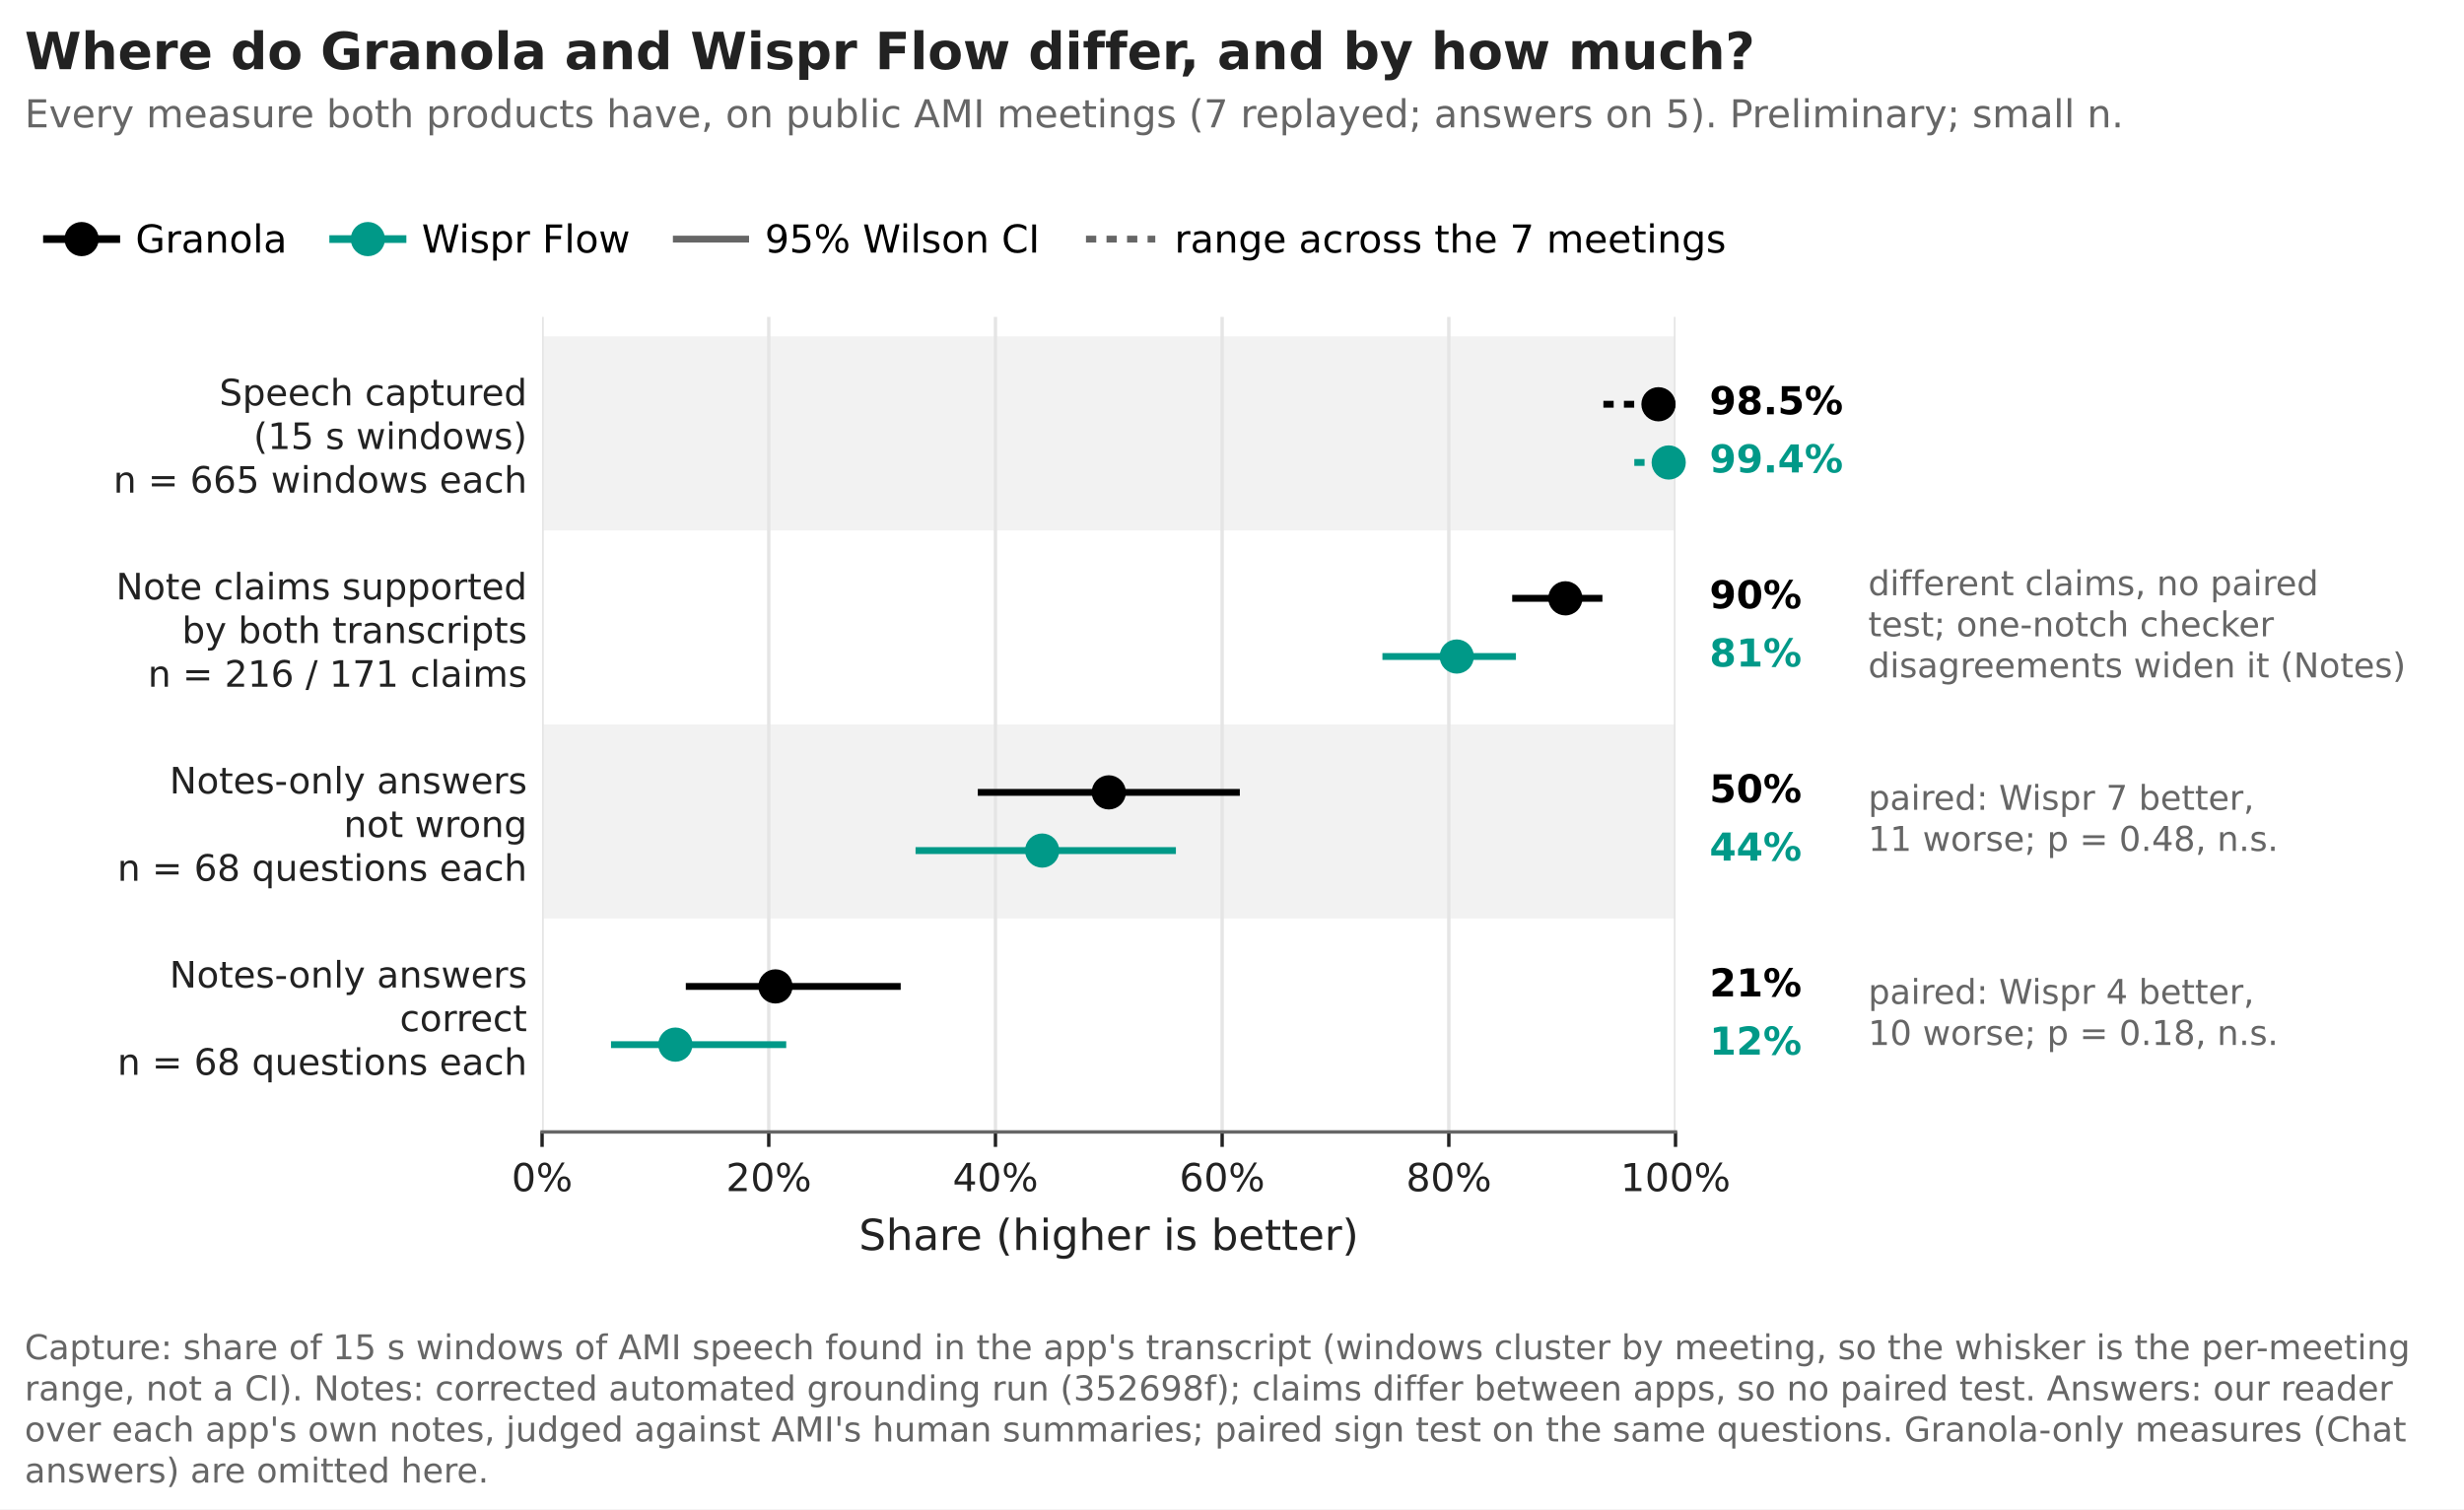
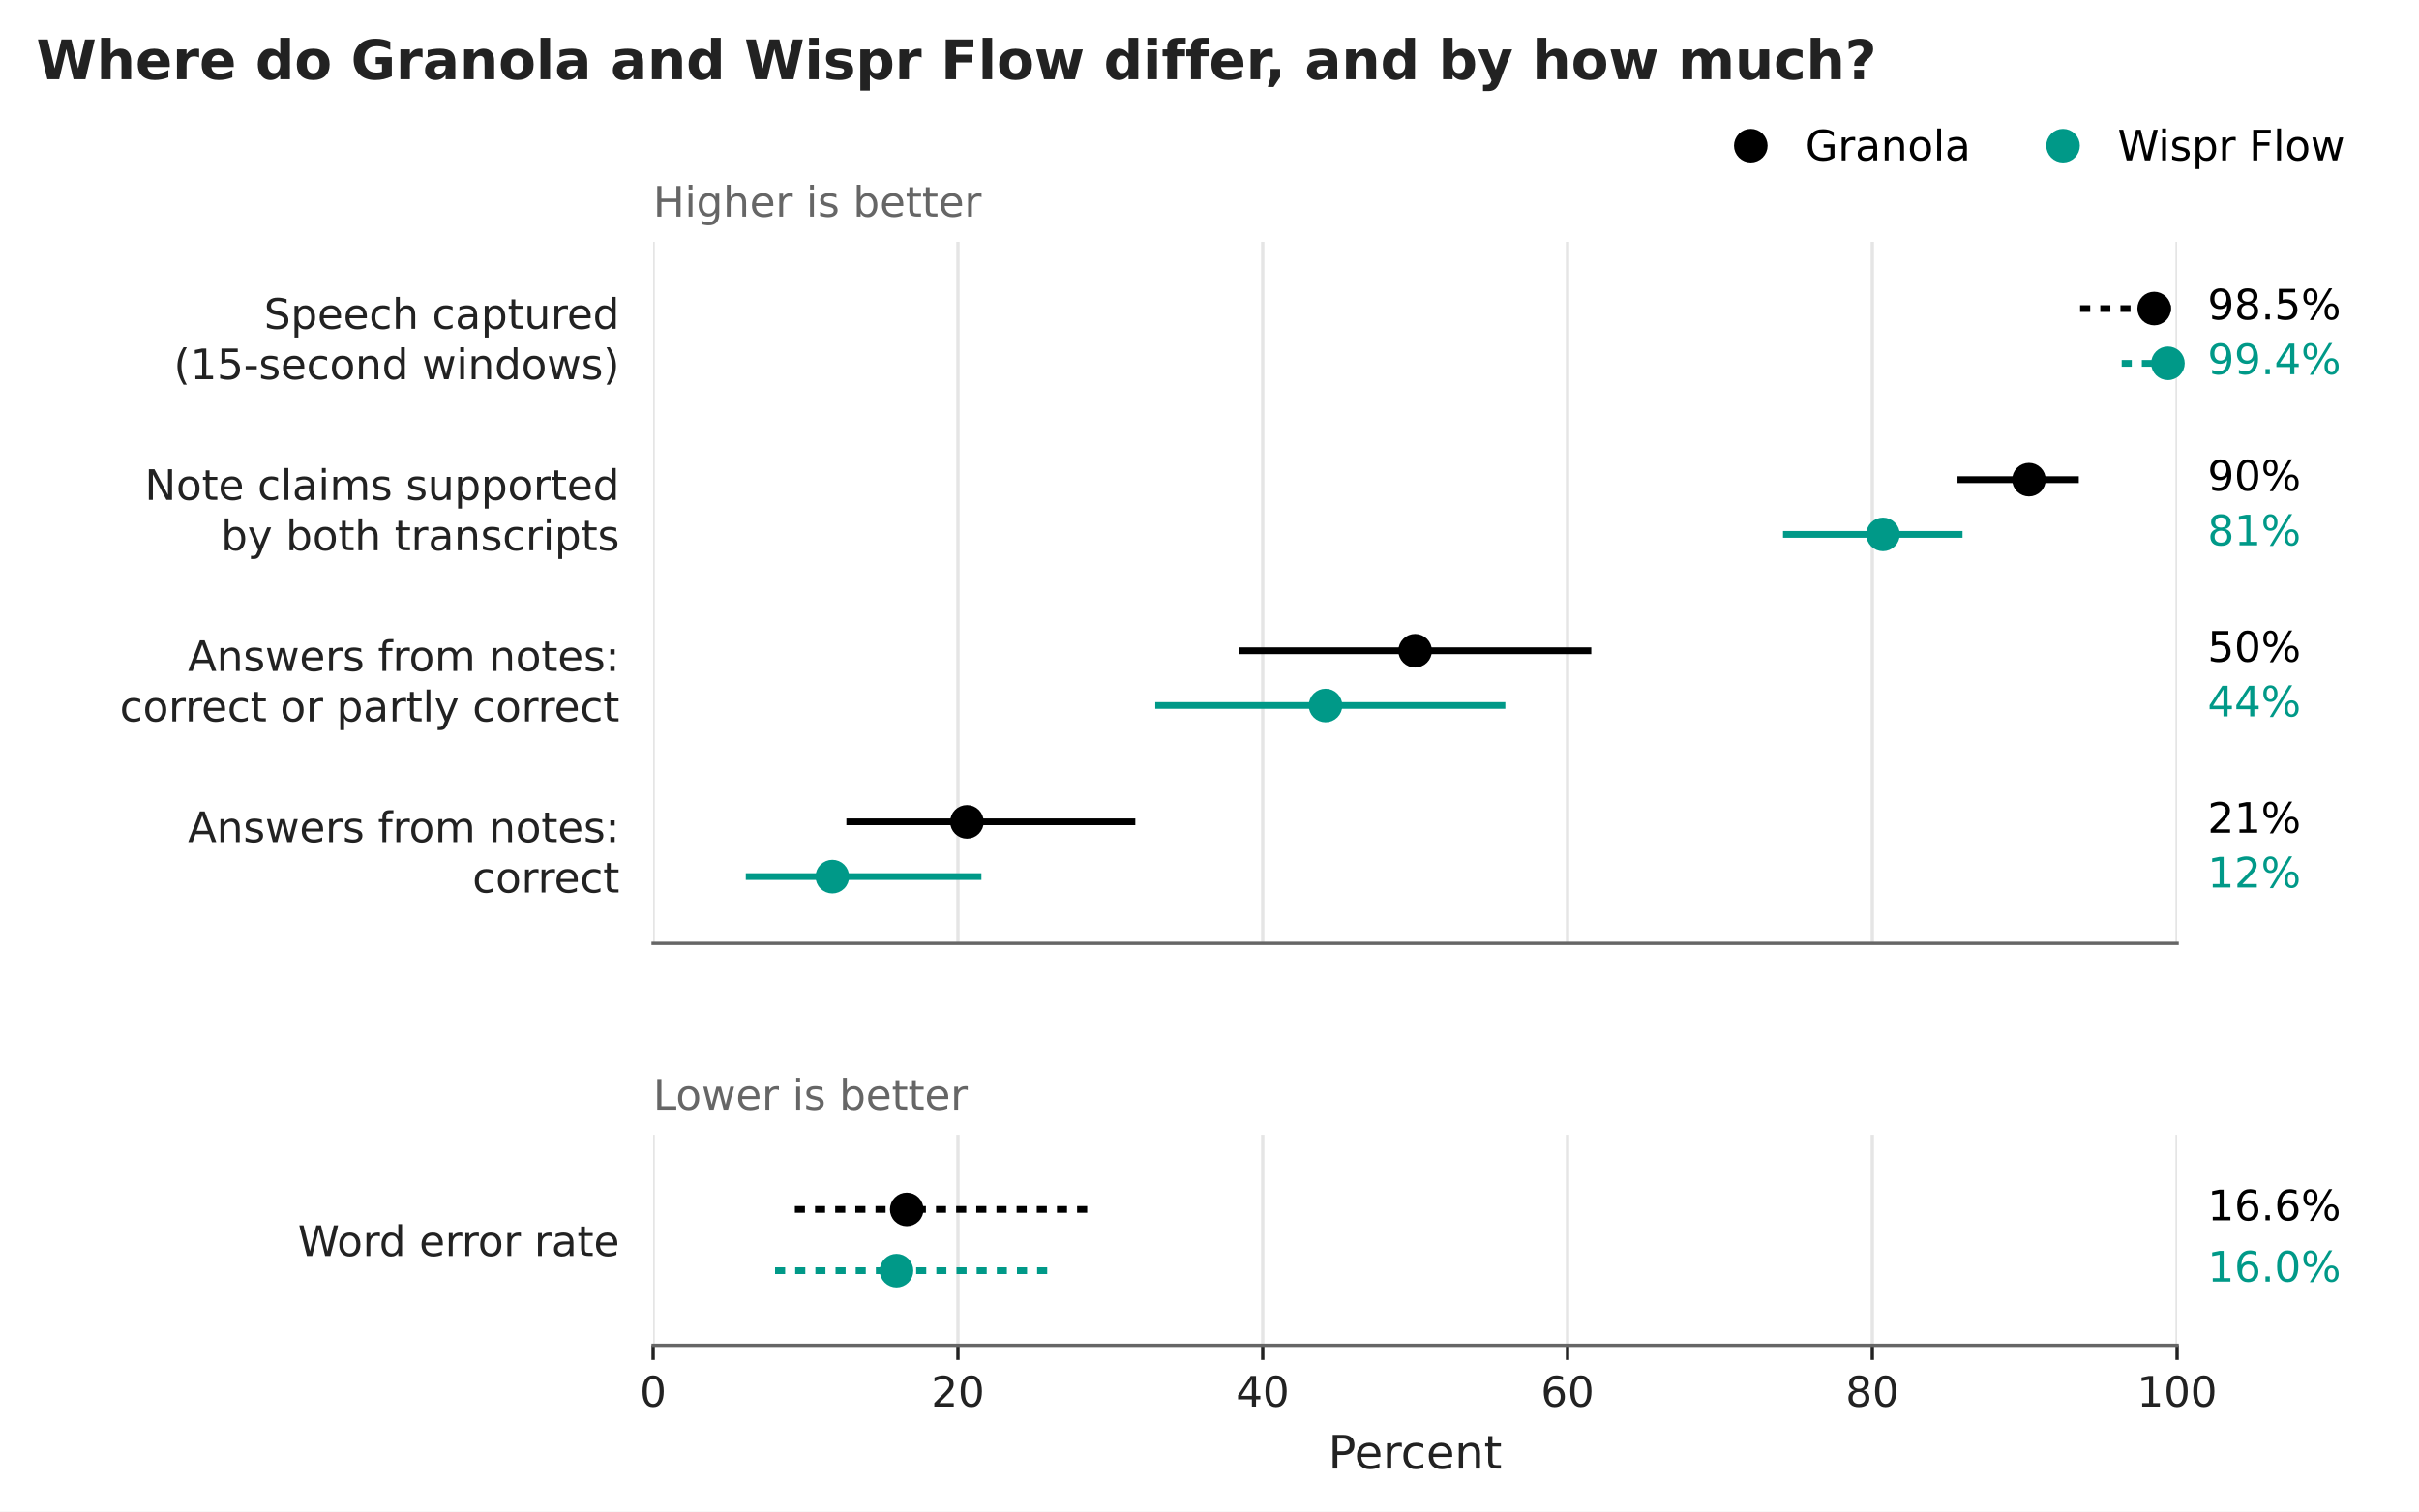
- <svg xmlns="http://www.w3.org/2000/svg" xmlns:xlink="http://www.w3.org/1999/xlink" width="576pt" height="352.8pt" viewBox="0 0 576 352.8" version="1.1">
+ <svg xmlns="http://www.w3.org/2000/svg" xmlns:xlink="http://www.w3.org/1999/xlink" width="576pt" height="360pt" viewBox="0 0 576 360" version="1.1">
  <defs>
    <style type="text/css">*{stroke-linejoin: round; stroke-linecap: butt}</style>
  </defs>
  <g id="figure_1">
    <g id="patch_1">
-       <path d="M 0 352.8  L 576 352.8  L 576 0  L 0 0  z " style="fill: #ffffff" />
+       <path d="M 0 360  L 576 360  L 576 0  L 0 0  z " style="fill: #ffffff" />
    </g>
    <g id="axes_1">
      <g id="patch_2">
-         <path d="M 126.72 264.6  L 391.68 264.6  L 391.68 74.088  L 126.72 74.088  z " style="fill: #ffffff" />
-       </g>
-       <g id="patch_3">
-         <path d="M 126.72 123.984  L 391.68 123.984  L 391.68 78.624  L 126.72 78.624  z " clip-path="url(#pa62151f535)" style="fill: #f2f2f2" />
-       </g>
-       <g id="patch_4">
-         <path d="M 126.72 214.704  L 391.68 214.704  L 391.68 169.344  L 126.72 169.344  z " clip-path="url(#pa62151f535)" style="fill: #f2f2f2" />
+         <path d="M 155.52 224.669  L 518.4 224.669  L 518.4 57.6  L 155.52 57.6  z " style="fill: #ffffff" />
      </g>
      <g id="matplotlib.axis_1">
        <g id="xtick_1">
          <g id="line2d_1">
-             <path d="M 126.72 264.6  L 126.72 74.088  " clip-path="url(#pa62151f535)" style="fill: none; stroke: #e5e5e5; stroke-width: 0.8; stroke-linecap: square" />
-           </g>
-           <g id="line2d_2">
+             <path d="M 155.52 224.669  L 155.52 57.6  " clip-path="url(#pdfa3de739c)" style="fill: none; stroke: #e5e5e5; stroke-width: 0.8; stroke-linecap: square" />
+           </g>
+           <g id="line2d_2" />
+         </g>
+         <g id="xtick_2">
+           <g id="line2d_3">
+             <path d="M 228.096 224.669  L 228.096 57.6  " clip-path="url(#pdfa3de739c)" style="fill: none; stroke: #e5e5e5; stroke-width: 0.8; stroke-linecap: square" />
+           </g>
+           <g id="line2d_4" />
+         </g>
+         <g id="xtick_3">
+           <g id="line2d_5">
+             <path d="M 300.672 224.669  L 300.672 57.6  " clip-path="url(#pdfa3de739c)" style="fill: none; stroke: #e5e5e5; stroke-width: 0.8; stroke-linecap: square" />
+           </g>
+           <g id="line2d_6" />
+         </g>
+         <g id="xtick_4">
+           <g id="line2d_7">
+             <path d="M 373.248 224.669  L 373.248 57.6  " clip-path="url(#pdfa3de739c)" style="fill: none; stroke: #e5e5e5; stroke-width: 0.8; stroke-linecap: square" />
+           </g>
+           <g id="line2d_8" />
+         </g>
+         <g id="xtick_5">
+           <g id="line2d_9">
+             <path d="M 445.824 224.669  L 445.824 57.6  " clip-path="url(#pdfa3de739c)" style="fill: none; stroke: #e5e5e5; stroke-width: 0.8; stroke-linecap: square" />
+           </g>
+           <g id="line2d_10" />
+         </g>
+         <g id="xtick_6">
+           <g id="line2d_11">
+             <path d="M 518.4 224.669  L 518.4 57.6  " clip-path="url(#pdfa3de739c)" style="fill: none; stroke: #e5e5e5; stroke-width: 0.8; stroke-linecap: square" />
+           </g>
+           <g id="line2d_12" />
+         </g>
+       </g>
+       <g id="matplotlib.axis_2">
+         <g id="ytick_1">
+           <g id="line2d_13" />
+           <g id="text_1">
+             <text style="font-size: 10px; font-family: 'DejaVu Sans', 'Helvetica', 'Arial', sans-serif; fill: #222222" transform="translate(62.87781 78.31007)">Speech captured</text>
+             <text style="font-size: 10px; font-family: 'DejaVu Sans', 'Helvetica', 'Arial', sans-serif; fill: #222222" transform="translate(41.39187 90.31281)">(15-second windows)</text>
+           </g>
+         </g>
+         <g id="ytick_2">
+           <g id="line2d_14" />
+           <g id="text_2">
+             <text style="font-size: 10px; font-family: 'DejaVu Sans', 'Helvetica', 'Arial', sans-serif; fill: #222222" transform="translate(34.46219 119.0587)">Note claims supported</text>
+             <text style="font-size: 10px; font-family: 'DejaVu Sans', 'Helvetica', 'Arial', sans-serif; fill: #222222" transform="translate(52.59969 131.0614)">by both transcripts</text>
+           </g>
+         </g>
+         <g id="ytick_3">
+           <g id="line2d_15" />
+           <g id="text_3">
+             <text style="font-size: 10px; font-family: 'DejaVu Sans', 'Helvetica', 'Arial', sans-serif; fill: #222222" transform="translate(44.74656 159.8073)">Answers from notes:</text>
+             <text style="font-size: 10px; font-family: 'DejaVu Sans', 'Helvetica', 'Arial', sans-serif; fill: #222222" transform="translate(28.52 171.81)">correct or partly correct</text>
+           </g>
+         </g>
+         <g id="ytick_4">
+           <g id="line2d_16" />
+           <g id="text_4">
+             <text style="font-size: 10px; font-family: 'DejaVu Sans', 'Helvetica', 'Arial', sans-serif; fill: #222222" transform="translate(44.74656 200.5563)">Answers from notes:</text>
+             <text style="font-size: 10px; font-family: 'DejaVu Sans', 'Helvetica', 'Arial', sans-serif; fill: #222222" transform="translate(112.5044 212.5582)">correct</text>
+           </g>
+         </g>
+       </g>
+       <g id="line2d_17">
+         <path d="M 495.308 73.492  L 518.4 73.492  " clip-path="url(#pdfa3de739c)" style="fill: none; stroke-dasharray: 2.4,2.4; stroke-dashoffset: 0; stroke: #000000; stroke-width: 1.6" />
+       </g>
+       <g id="line2d_18">
+         <path d="M 505.204 86.532  L 518.4 86.532  " clip-path="url(#pdfa3de739c)" style="fill: none; stroke-dasharray: 2.4,2.4; stroke-dashoffset: 0; stroke: #009988; stroke-width: 1.6" />
+       </g>
+       <g id="line2d_19">
+         <path d="M 466.109 114.241  L 494.994 114.241  " clip-path="url(#pdfa3de739c)" style="fill: none; stroke: #000000; stroke-width: 1.6" />
+       </g>
+       <g id="line2d_20">
+         <path d="M 424.559 127.28  L 467.306 127.28  " clip-path="url(#pdfa3de739c)" style="fill: none; stroke: #009988; stroke-width: 1.6" />
+       </g>
+       <g id="line2d_21">
+         <path d="M 295.011 154.989  L 378.909 154.989  " clip-path="url(#pdfa3de739c)" style="fill: none; stroke: #000000; stroke-width: 1.6" />
+       </g>
+       <g id="line2d_22">
+         <path d="M 275.089 168.029  L 358.442 168.029  " clip-path="url(#pdfa3de739c)" style="fill: none; stroke: #009988; stroke-width: 1.6" />
+       </g>
+       <g id="line2d_23">
+         <path d="M 201.533 195.738  L 270.335 195.738  " clip-path="url(#pdfa3de739c)" style="fill: none; stroke: #000000; stroke-width: 1.6" />
+       </g>
+       <g id="line2d_24">
+         <path d="M 177.583 208.777  L 233.684 208.777  " clip-path="url(#pdfa3de739c)" style="fill: none; stroke: #009988; stroke-width: 1.6" />
+       </g>
+       <g id="patch_3">
+         <path d="M 155.52 224.669  L 518.4 224.669  " style="fill: none; stroke: #666666; stroke-width: 0.8; stroke-linejoin: miter; stroke-linecap: square" />
+       </g>
+       <g id="line2d_25">
+         <defs>
+           <path id="m8a36d6e8a3" d="M 0 3.5  C 0.928 3.5 1.819 3.131 2.475 2.475  C 3.131 1.819 3.5 0.928 3.5 0  C 3.5 -0.928 3.131 -1.819 2.475 -2.475  C 1.819 -3.131 0.928 -3.5 0 -3.5  C -0.928 -3.5 -1.819 -3.131 -2.475 -2.475  C -3.131 -1.819 -3.5 -0.928 -3.5 0  C -3.5 0.928 -3.131 1.819 -2.475 2.475  C -1.819 3.131 -0.928 3.5 0 3.5  z " style="stroke: #000000" />
+         </defs>
+         <g>
+           <use xlink:href="#m8a36d6e8a3" x="512.943" y="73.492" style="stroke: #000000" />
+         </g>
+       </g>
+       <g id="text_5">
+         <text style="font-size: 10px; font-family: 'DejaVu Sans', 'Helvetica', 'Arial', sans-serif; text-anchor: start" x="525.658" y="76.09" transform="rotate(-0 525.6576 76.08961)">98.5%</text>
+       </g>
+       <g id="line2d_26">
+         <defs>
+           <path id="ma268e7b4b4" d="M 0 3.5  C 0.928 3.5 1.819 3.131 2.475 2.475  C 3.131 1.819 3.5 0.928 3.5 0  C 3.5 -0.928 3.131 -1.819 2.475 -2.475  C 1.819 -3.131 0.928 -3.5 0 -3.5  C -0.928 -3.5 -1.819 -3.131 -2.475 -2.475  C -3.131 -1.819 -3.5 -0.928 -3.5 0  C -3.5 0.928 -3.131 1.819 -2.475 2.475  C -1.819 3.131 -0.928 3.5 0 3.5  z " style="stroke: #009988" />
+         </defs>
+         <g>
+           <use xlink:href="#ma268e7b4b4" x="516.217" y="86.532" style="fill: #009988; stroke: #009988" />
+         </g>
+       </g>
+       <g id="text_6">
+         <text style="font-size: 10px; font-family: 'DejaVu Sans', 'Helvetica', 'Arial', sans-serif; text-anchor: start; fill: #009988" x="525.658" y="89.129" transform="rotate(-0 525.6576 89.12917)">99.4%</text>
+       </g>
+       <g id="line2d_27">
+         <g>
+           <use xlink:href="#m8a36d6e8a3" x="483.128" y="114.241" style="stroke: #000000" />
+         </g>
+       </g>
+       <g id="text_7">
+         <text style="font-size: 10px; font-family: 'DejaVu Sans', 'Helvetica', 'Arial', sans-serif; text-anchor: start" x="525.658" y="116.838" transform="rotate(-0 525.6576 116.8382)">90%</text>
+       </g>
+       <g id="line2d_28">
+         <g>
+           <use xlink:href="#ma268e7b4b4" x="448.364" y="127.28" style="fill: #009988; stroke: #009988" />
+         </g>
+       </g>
+       <g id="text_8">
+         <text style="font-size: 10px; font-family: 'DejaVu Sans', 'Helvetica', 'Arial', sans-serif; text-anchor: start; fill: #009988" x="525.658" y="129.878" transform="rotate(-0 525.6576 129.8778)">81%</text>
+       </g>
+       <g id="line2d_29">
+         <g>
+           <use xlink:href="#m8a36d6e8a3" x="336.96" y="154.989" style="stroke: #000000" />
+         </g>
+       </g>
+       <g id="text_9">
+         <text style="font-size: 10px; font-family: 'DejaVu Sans', 'Helvetica', 'Arial', sans-serif; text-anchor: start" x="525.658" y="157.587" transform="rotate(-0 525.6576 157.5868)">50%</text>
+       </g>
+       <g id="line2d_30">
+         <g>
+           <use xlink:href="#ma268e7b4b4" x="315.623" y="168.029" style="fill: #009988; stroke: #009988" />
+         </g>
+       </g>
+       <g id="text_10">
+         <text style="font-size: 10px; font-family: 'DejaVu Sans', 'Helvetica', 'Arial', sans-serif; text-anchor: start; fill: #009988" x="525.658" y="170.626" transform="rotate(-0 525.6576 170.6264)">44%</text>
+       </g>
+       <g id="line2d_31">
+         <g>
+           <use xlink:href="#m8a36d6e8a3" x="230.237" y="195.738" style="stroke: #000000" />
+         </g>
+       </g>
+       <g id="text_11">
+         <text style="font-size: 10px; font-family: 'DejaVu Sans', 'Helvetica', 'Arial', sans-serif; text-anchor: start" x="525.658" y="198.335" transform="rotate(-0 525.6576 198.3354)">21%</text>
+       </g>
+       <g id="line2d_32">
+         <g>
+           <use xlink:href="#ma268e7b4b4" x="198.195" y="208.777" style="fill: #009988; stroke: #009988" />
+         </g>
+       </g>
+       <g id="text_12">
+         <text style="font-size: 10px; font-family: 'DejaVu Sans', 'Helvetica', 'Arial', sans-serif; text-anchor: start; fill: #009988" x="525.658" y="211.375" transform="rotate(-0 525.6576 211.375)">12%</text>
+       </g>
+       <g id="text_13">
+         <text style="font-size: 10px; font-family: 'DejaVu Sans', 'Helvetica', 'Arial', sans-serif; text-anchor: start; fill: #666666" x="155.52" y="51.6" transform="rotate(-0 155.52 51.6)">Higher is better</text>
+       </g>
+     </g>
+     <g id="axes_2">
+       <g id="patch_4">
+         <path d="M 155.52 320.4  L 518.4 320.4  L 518.4 270.279  L 155.52 270.279  z " style="fill: #ffffff" />
+       </g>
+       <g id="matplotlib.axis_3">
+         <g id="xtick_7">
+           <g id="line2d_33">
+             <path d="M 155.52 320.4  L 155.52 270.279  " clip-path="url(#p988d9970a3)" style="fill: none; stroke: #e5e5e5; stroke-width: 0.8; stroke-linecap: square" />
+           </g>
+           <g id="line2d_34">
            <defs>
              <path id="mbfbeed4f77" d="M 0 0  L 0 3.5  " style="stroke: #222222; stroke-width: 0.8" />
            </defs>
            <g>
-               <use xlink:href="#mbfbeed4f77" x="126.72" y="264.6" style="fill: #222222; stroke: #222222; stroke-width: 0.8" />
-             </g>
-           </g>
-           <g id="text_1">
-             <text style="font-size: 9px; font-family: 'DejaVu Sans', 'Helvetica', 'Arial', sans-serif; text-anchor: middle; fill: #222222" x="126.72" y="278.438" transform="rotate(-0 126.72 278.4379)">0%</text>
-           </g>
-         </g>
-         <g id="xtick_2">
-           <g id="line2d_3">
-             <path d="M 179.712 264.6  L 179.712 74.088  " clip-path="url(#pa62151f535)" style="fill: none; stroke: #e5e5e5; stroke-width: 0.8; stroke-linecap: square" />
-           </g>
-           <g id="line2d_4">
-             <g>
-               <use xlink:href="#mbfbeed4f77" x="179.712" y="264.6" style="fill: #222222; stroke: #222222; stroke-width: 0.8" />
-             </g>
-           </g>
-           <g id="text_2">
-             <text style="font-size: 9px; font-family: 'DejaVu Sans', 'Helvetica', 'Arial', sans-serif; text-anchor: middle; fill: #222222" x="179.712" y="278.438" transform="rotate(-0 179.712 278.4379)">20%</text>
-           </g>
-         </g>
-         <g id="xtick_3">
-           <g id="line2d_5">
-             <path d="M 232.704 264.6  L 232.704 74.088  " clip-path="url(#pa62151f535)" style="fill: none; stroke: #e5e5e5; stroke-width: 0.8; stroke-linecap: square" />
-           </g>
-           <g id="line2d_6">
-             <g>
-               <use xlink:href="#mbfbeed4f77" x="232.704" y="264.6" style="fill: #222222; stroke: #222222; stroke-width: 0.8" />
-             </g>
-           </g>
-           <g id="text_3">
-             <text style="font-size: 9px; font-family: 'DejaVu Sans', 'Helvetica', 'Arial', sans-serif; text-anchor: middle; fill: #222222" x="232.704" y="278.438" transform="rotate(-0 232.704 278.4379)">40%</text>
-           </g>
-         </g>
-         <g id="xtick_4">
-           <g id="line2d_7">
-             <path d="M 285.696 264.6  L 285.696 74.088  " clip-path="url(#pa62151f535)" style="fill: none; stroke: #e5e5e5; stroke-width: 0.8; stroke-linecap: square" />
-           </g>
-           <g id="line2d_8">
-             <g>
-               <use xlink:href="#mbfbeed4f77" x="285.696" y="264.6" style="fill: #222222; stroke: #222222; stroke-width: 0.8" />
-             </g>
-           </g>
-           <g id="text_4">
-             <text style="font-size: 9px; font-family: 'DejaVu Sans', 'Helvetica', 'Arial', sans-serif; text-anchor: middle; fill: #222222" x="285.696" y="278.438" transform="rotate(-0 285.696 278.4379)">60%</text>
-           </g>
-         </g>
-         <g id="xtick_5">
-           <g id="line2d_9">
-             <path d="M 338.688 264.6  L 338.688 74.088  " clip-path="url(#pa62151f535)" style="fill: none; stroke: #e5e5e5; stroke-width: 0.8; stroke-linecap: square" />
-           </g>
-           <g id="line2d_10">
-             <g>
-               <use xlink:href="#mbfbeed4f77" x="338.688" y="264.6" style="fill: #222222; stroke: #222222; stroke-width: 0.8" />
-             </g>
-           </g>
-           <g id="text_5">
-             <text style="font-size: 9px; font-family: 'DejaVu Sans', 'Helvetica', 'Arial', sans-serif; text-anchor: middle; fill: #222222" x="338.688" y="278.438" transform="rotate(-0 338.688 278.4379)">80%</text>
-           </g>
-         </g>
-         <g id="xtick_6">
-           <g id="line2d_11">
-             <path d="M 391.68 264.6  L 391.68 74.088  " clip-path="url(#pa62151f535)" style="fill: none; stroke: #e5e5e5; stroke-width: 0.8; stroke-linecap: square" />
-           </g>
-           <g id="line2d_12">
-             <g>
-               <use xlink:href="#mbfbeed4f77" x="391.68" y="264.6" style="fill: #222222; stroke: #222222; stroke-width: 0.8" />
-             </g>
-           </g>
-           <g id="text_6">
-             <text style="font-size: 9px; font-family: 'DejaVu Sans', 'Helvetica', 'Arial', sans-serif; text-anchor: middle; fill: #222222" x="391.68" y="278.438" transform="rotate(-0 391.68 278.4379)">100%</text>
-           </g>
-         </g>
-         <g id="text_7">
-           <text style="font-size: 10px; font-family: 'DejaVu Sans', 'Helvetica', 'Arial', sans-serif; text-anchor: middle; fill: #222222" x="259.2" y="292.198" transform="rotate(-0 259.2 292.1984)">Share (higher is better)</text>
-         </g>
-       </g>
-       <g id="matplotlib.axis_2">
-         <g id="ytick_1">
-           <g id="line2d_13" />
-           <g id="text_8">
-             <text style="font-size: 8.5px; font-family: 'DejaVu Sans', 'Helvetica', 'Arial', sans-serif; fill: #222222" transform="translate(51.27414 94.75643)">Speech captured</text>
-             <text style="font-size: 8.5px; font-family: 'DejaVu Sans', 'Helvetica', 'Arial', sans-serif; fill: #222222" transform="translate(59.26414 104.9588)">(15 s windows)</text>
-             <text style="font-size: 8.5px; font-family: 'DejaVu Sans', 'Helvetica', 'Arial', sans-serif; fill: #222222" transform="translate(26.50461 115.1611)">n = 665 windows each</text>
-           </g>
-         </g>
-         <g id="ytick_2">
-           <g id="line2d_14" />
-           <g id="text_9">
-             <text style="font-size: 8.5px; font-family: 'DejaVu Sans', 'Helvetica', 'Arial', sans-serif; fill: #222222" transform="translate(27.12086 140.1164)">Note claims supported</text>
-             <text style="font-size: 8.5px; font-family: 'DejaVu Sans', 'Helvetica', 'Arial', sans-serif; fill: #222222" transform="translate(42.53773 150.3188)">by both transcripts</text>
-             <text style="font-size: 8.5px; font-family: 'DejaVu Sans', 'Helvetica', 'Arial', sans-serif; fill: #222222" transform="translate(34.57828 160.5211)">n = 216 / 171 claims</text>
-           </g>
-         </g>
-         <g id="ytick_3">
-           <g id="line2d_15" />
-           <g id="text_10">
-             <text style="font-size: 8.5px; font-family: 'DejaVu Sans', 'Helvetica', 'Arial', sans-serif; fill: #222222" transform="translate(39.63578 185.4768)">Notes-only answers</text>
-             <text style="font-size: 8.5px; font-family: 'DejaVu Sans', 'Helvetica', 'Arial', sans-serif; fill: #222222" transform="translate(80.35609 195.6784)">not wrong</text>
-             <text style="font-size: 8.5px; font-family: 'DejaVu Sans', 'Helvetica', 'Arial', sans-serif; fill: #222222" transform="translate(27.43828 205.8807)">n = 68 questions each</text>
-           </g>
-         </g>
-         <g id="ytick_4">
-           <g id="line2d_16" />
-           <g id="text_11">
-             <text style="font-size: 8.5px; font-family: 'DejaVu Sans', 'Helvetica', 'Arial', sans-serif; fill: #222222" transform="translate(39.63578 230.8368)">Notes-only answers</text>
-             <text style="font-size: 8.5px; font-family: 'DejaVu Sans', 'Helvetica', 'Arial', sans-serif; fill: #222222" transform="translate(93.45672 241.0384)">correct</text>
-             <text style="font-size: 8.5px; font-family: 'DejaVu Sans', 'Helvetica', 'Arial', sans-serif; fill: #222222" transform="translate(27.43828 251.2407)">n = 68 questions each</text>
-           </g>
-         </g>
-       </g>
-       <g id="line2d_17">
-         <path d="M 374.819 94.5  L 391.68 94.5  " clip-path="url(#pa62151f535)" style="fill: none; stroke-dasharray: 2.4,2.4; stroke-dashoffset: 0; stroke: #000000; stroke-width: 1.6" />
-       </g>
-       <g id="line2d_18">
-         <path d="M 382.045 108.108  L 391.68 108.108  " clip-path="url(#pa62151f535)" style="fill: none; stroke-dasharray: 2.4,2.4; stroke-dashoffset: 0; stroke: #009988; stroke-width: 1.6" />
-       </g>
-       <g id="line2d_19">
-         <path d="M 353.499 139.86  L 374.59 139.86  " clip-path="url(#pa62151f535)" style="fill: none; stroke: #000000; stroke-width: 1.6" />
-       </g>
-       <g id="line2d_20">
-         <path d="M 323.161 153.468  L 354.374 153.468  " clip-path="url(#pa62151f535)" style="fill: none; stroke: #009988; stroke-width: 1.6" />
-       </g>
-       <g id="line2d_21">
-         <path d="M 228.571 185.22  L 289.829 185.22  " clip-path="url(#pa62151f535)" style="fill: none; stroke: #000000; stroke-width: 1.6" />
-       </g>
-       <g id="line2d_22">
-         <path d="M 214.024 198.828  L 274.886 198.828  " clip-path="url(#pa62151f535)" style="fill: none; stroke: #009988; stroke-width: 1.6" />
-       </g>
-       <g id="line2d_23">
-         <path d="M 160.317 230.58  L 210.553 230.58  " clip-path="url(#pa62151f535)" style="fill: none; stroke: #000000; stroke-width: 1.6" />
-       </g>
-       <g id="line2d_24">
-         <path d="M 142.83 244.188  L 183.792 244.188  " clip-path="url(#pa62151f535)" style="fill: none; stroke: #009988; stroke-width: 1.6" />
-       </g>
-       <g id="line2d_25" />
-       <g id="line2d_26" />
-       <g id="line2d_27" />
-       <g id="line2d_28" />
+               <use xlink:href="#mbfbeed4f77" x="155.52" y="320.4" style="fill: #222222; stroke: #222222; stroke-width: 0.8" />
+             </g>
+           </g>
+           <g id="text_14">
+             <text style="font-size: 10px; font-family: 'DejaVu Sans', 'Helvetica', 'Arial', sans-serif; text-anchor: middle; fill: #222222" x="155.52" y="334.998" transform="rotate(-0 155.52 334.9977)">0</text>
+           </g>
+         </g>
+         <g id="xtick_8">
+           <g id="line2d_35">
+             <path d="M 228.096 320.4  L 228.096 270.279  " clip-path="url(#p988d9970a3)" style="fill: none; stroke: #e5e5e5; stroke-width: 0.8; stroke-linecap: square" />
+           </g>
+           <g id="line2d_36">
+             <g>
+               <use xlink:href="#mbfbeed4f77" x="228.096" y="320.4" style="fill: #222222; stroke: #222222; stroke-width: 0.8" />
+             </g>
+           </g>
+           <g id="text_15">
+             <text style="font-size: 10px; font-family: 'DejaVu Sans', 'Helvetica', 'Arial', sans-serif; text-anchor: middle; fill: #222222" x="228.096" y="334.998" transform="rotate(-0 228.096 334.9977)">20</text>
+           </g>
+         </g>
+         <g id="xtick_9">
+           <g id="line2d_37">
+             <path d="M 300.672 320.4  L 300.672 270.279  " clip-path="url(#p988d9970a3)" style="fill: none; stroke: #e5e5e5; stroke-width: 0.8; stroke-linecap: square" />
+           </g>
+           <g id="line2d_38">
+             <g>
+               <use xlink:href="#mbfbeed4f77" x="300.672" y="320.4" style="fill: #222222; stroke: #222222; stroke-width: 0.8" />
+             </g>
+           </g>
+           <g id="text_16">
+             <text style="font-size: 10px; font-family: 'DejaVu Sans', 'Helvetica', 'Arial', sans-serif; text-anchor: middle; fill: #222222" x="300.672" y="334.998" transform="rotate(-0 300.672 334.9977)">40</text>
+           </g>
+         </g>
+         <g id="xtick_10">
+           <g id="line2d_39">
+             <path d="M 373.248 320.4  L 373.248 270.279  " clip-path="url(#p988d9970a3)" style="fill: none; stroke: #e5e5e5; stroke-width: 0.8; stroke-linecap: square" />
+           </g>
+           <g id="line2d_40">
+             <g>
+               <use xlink:href="#mbfbeed4f77" x="373.248" y="320.4" style="fill: #222222; stroke: #222222; stroke-width: 0.8" />
+             </g>
+           </g>
+           <g id="text_17">
+             <text style="font-size: 10px; font-family: 'DejaVu Sans', 'Helvetica', 'Arial', sans-serif; text-anchor: middle; fill: #222222" x="373.248" y="334.998" transform="rotate(-0 373.248 334.9977)">60</text>
+           </g>
+         </g>
+         <g id="xtick_11">
+           <g id="line2d_41">
+             <path d="M 445.824 320.4  L 445.824 270.279  " clip-path="url(#p988d9970a3)" style="fill: none; stroke: #e5e5e5; stroke-width: 0.8; stroke-linecap: square" />
+           </g>
+           <g id="line2d_42">
+             <g>
+               <use xlink:href="#mbfbeed4f77" x="445.824" y="320.4" style="fill: #222222; stroke: #222222; stroke-width: 0.8" />
+             </g>
+           </g>
+           <g id="text_18">
+             <text style="font-size: 10px; font-family: 'DejaVu Sans', 'Helvetica', 'Arial', sans-serif; text-anchor: middle; fill: #222222" x="445.824" y="334.998" transform="rotate(-0 445.824 334.9977)">80</text>
+           </g>
+         </g>
+         <g id="xtick_12">
+           <g id="line2d_43">
+             <path d="M 518.4 320.4  L 518.4 270.279  " clip-path="url(#p988d9970a3)" style="fill: none; stroke: #e5e5e5; stroke-width: 0.8; stroke-linecap: square" />
+           </g>
+           <g id="line2d_44">
+             <g>
+               <use xlink:href="#mbfbeed4f77" x="518.4" y="320.4" style="fill: #222222; stroke: #222222; stroke-width: 0.8" />
+             </g>
+           </g>
+           <g id="text_19">
+             <text style="font-size: 10px; font-family: 'DejaVu Sans', 'Helvetica', 'Arial', sans-serif; text-anchor: middle; fill: #222222" x="518.4" y="334.998" transform="rotate(-0 518.4 334.9977)">100</text>
+           </g>
+         </g>
+         <g id="text_20">
+           <text style="font-size: 11px; font-family: 'DejaVu Sans', 'Helvetica', 'Arial', sans-serif; text-anchor: middle; fill: #222222" x="336.96" y="349.757" transform="rotate(-0 336.96 349.7574)">Percent</text>
+         </g>
+       </g>
+       <g id="matplotlib.axis_4">
+         <g id="ytick_5">
+           <g id="line2d_45" />
+           <g id="text_21">
+             <text style="font-size: 10px; font-family: 'DejaVu Sans', 'Helvetica', 'Arial', sans-serif; text-anchor: end; fill: #222222" x="147.52" y="299.139" transform="rotate(-0 147.52 299.1388)">Word error rate</text>
+           </g>
+         </g>
+       </g>
+       <g id="line2d_46">
+         <path d="M 189.268 288.049  L 259.231 288.049  " clip-path="url(#p988d9970a3)" style="fill: none; stroke-dasharray: 2.4,2.4; stroke-dashoffset: 0; stroke: #000000; stroke-width: 1.6" />
+       </g>
+       <g id="line2d_47">
+         <path d="M 184.55 302.63  L 251.175 302.63  " clip-path="url(#p988d9970a3)" style="fill: none; stroke-dasharray: 2.4,2.4; stroke-dashoffset: 0; stroke: #009988; stroke-width: 1.6" />
+       </g>
      <g id="patch_5">
-         <path d="M 126.72 264.6  L 391.68 264.6  " style="fill: none; stroke: #666666; stroke-width: 0.8; stroke-linejoin: miter; stroke-linecap: square" />
-       </g>
-       <g id="line2d_29">
-         <defs>
-           <path id="m8a36d6e8a3" d="M 0 3.5  C 0.928 3.5 1.819 3.131 2.475 2.475  C 3.131 1.819 3.5 0.928 3.5 0  C 3.5 -0.928 3.131 -1.819 2.475 -2.475  C 1.819 -3.131 0.928 -3.5 0 -3.5  C -0.928 -3.5 -1.819 -3.131 -2.475 -2.475  C -3.131 -1.819 -3.5 -0.928 -3.5 0  C -3.5 0.928 -3.131 1.819 -2.475 2.475  C -1.819 3.131 -0.928 3.5 0 3.5  z " style="stroke: #000000" />
-         </defs>
-         <g>
-           <use xlink:href="#m8a36d6e8a3" x="387.696" y="94.5" style="stroke: #000000" />
-         </g>
-       </g>
-       <g id="text_12">
-         <text style="font-weight: 700; font-size: 9px; font-family: 'DejaVu Sans', 'Helvetica', 'Arial', sans-serif; text-anchor: start" x="399.629" y="96.838" transform="rotate(-0 399.6288 96.83789)">98.5%</text>
-       </g>
-       <g id="line2d_30">
-         <defs>
-           <path id="ma268e7b4b4" d="M 0 3.5  C 0.928 3.5 1.819 3.131 2.475 2.475  C 3.131 1.819 3.5 0.928 3.5 0  C 3.5 -0.928 3.131 -1.819 2.475 -2.475  C 1.819 -3.131 0.928 -3.5 0 -3.5  C -0.928 -3.5 -1.819 -3.131 -2.475 -2.475  C -3.131 -1.819 -3.5 -0.928 -3.5 0  C -3.5 0.928 -3.131 1.819 -2.475 2.475  C -1.819 3.131 -0.928 3.5 0 3.5  z " style="stroke: #009988" />
-         </defs>
-         <g>
-           <use xlink:href="#ma268e7b4b4" x="390.086" y="108.108" style="fill: #009988; stroke: #009988" />
-         </g>
-       </g>
-       <g id="text_13">
-         <text style="font-weight: 700; font-size: 9px; font-family: 'DejaVu Sans', 'Helvetica', 'Arial', sans-serif; text-anchor: start; fill: #009988" x="399.629" y="110.446" transform="rotate(-0 399.6288 110.4459)">99.4%</text>
-       </g>
-       <g id="line2d_31">
-         <g>
-           <use xlink:href="#m8a36d6e8a3" x="365.926" y="139.86" style="stroke: #000000" />
-         </g>
-       </g>
-       <g id="text_14">
-         <text style="font-weight: 700; font-size: 9px; font-family: 'DejaVu Sans', 'Helvetica', 'Arial', sans-serif; text-anchor: start" x="399.629" y="142.198" transform="rotate(-0 399.6288 142.1979)">90%</text>
-       </g>
-       <g id="line2d_32">
-         <g>
-           <use xlink:href="#ma268e7b4b4" x="340.543" y="153.468" style="fill: #009988; stroke: #009988" />
-         </g>
-       </g>
-       <g id="text_15">
-         <text style="font-weight: 700; font-size: 9px; font-family: 'DejaVu Sans', 'Helvetica', 'Arial', sans-serif; text-anchor: start; fill: #009988" x="399.629" y="155.806" transform="rotate(-0 399.6288 155.8059)">81%</text>
-       </g>
-       <g id="text_16">
-         <text style="font-size: 8px; font-family: 'DejaVu Sans', 'Helvetica', 'Arial', sans-serif; fill: #666666" transform="translate(436.7232 139.1403)">different claims, no paired</text>
-         <text style="font-size: 8px; font-family: 'DejaVu Sans', 'Helvetica', 'Arial', sans-serif; fill: #666666" transform="translate(436.7232 148.7424)">test; one-notch checker</text>
-         <text style="font-size: 8px; font-family: 'DejaVu Sans', 'Helvetica', 'Arial', sans-serif; fill: #666666" transform="translate(436.7232 158.3446)">disagreements widen it (Notes)</text>
-       </g>
-       <g id="line2d_33">
-         <g>
-           <use xlink:href="#m8a36d6e8a3" x="259.2" y="185.22" style="stroke: #000000" />
-         </g>
-       </g>
-       <g id="text_17">
-         <text style="font-weight: 700; font-size: 9px; font-family: 'DejaVu Sans', 'Helvetica', 'Arial', sans-serif; text-anchor: start" x="399.629" y="187.558" transform="rotate(-0 399.6288 187.5579)">50%</text>
-       </g>
-       <g id="line2d_34">
-         <g>
-           <use xlink:href="#ma268e7b4b4" x="243.62" y="198.828" style="fill: #009988; stroke: #009988" />
-         </g>
-       </g>
-       <g id="text_18">
-         <text style="font-weight: 700; font-size: 9px; font-family: 'DejaVu Sans', 'Helvetica', 'Arial', sans-serif; text-anchor: start; fill: #009988" x="399.629" y="201.166" transform="rotate(-0 399.6288 201.1659)">44%</text>
-       </g>
-       <g id="text_19">
-         <text style="font-size: 8px; font-family: 'DejaVu Sans', 'Helvetica', 'Arial', sans-serif; fill: #666666" transform="translate(436.7232 189.3017)">paired: Wispr 7 better,</text>
-         <text style="font-size: 8px; font-family: 'DejaVu Sans', 'Helvetica', 'Arial', sans-serif; fill: #666666" transform="translate(436.7232 198.9032)">11 worse; p = 0.48, n.s.</text>
-       </g>
-       <g id="line2d_35">
-         <g>
-           <use xlink:href="#m8a36d6e8a3" x="181.275" y="230.58" style="stroke: #000000" />
-         </g>
-       </g>
-       <g id="text_20">
-         <text style="font-weight: 700; font-size: 9px; font-family: 'DejaVu Sans', 'Helvetica', 'Arial', sans-serif; text-anchor: start" x="399.629" y="232.918" transform="rotate(-0 399.6288 232.9179)">21%</text>
-       </g>
-       <g id="line2d_36">
-         <g>
-           <use xlink:href="#ma268e7b4b4" x="157.879" y="244.188" style="fill: #009988; stroke: #009988" />
-         </g>
-       </g>
-       <g id="text_21">
-         <text style="font-weight: 700; font-size: 9px; font-family: 'DejaVu Sans', 'Helvetica', 'Arial', sans-serif; text-anchor: start; fill: #009988" x="399.629" y="246.526" transform="rotate(-0 399.6288 246.5259)">12%</text>
+         <path d="M 155.52 320.4  L 518.4 320.4  " style="fill: none; stroke: #666666; stroke-width: 0.8; stroke-linejoin: miter; stroke-linecap: square" />
+       </g>
+       <g id="line2d_48">
+         <g>
+           <use xlink:href="#m8a36d6e8a3" x="215.903" y="288.049" style="stroke: #000000" />
+         </g>
      </g>
      <g id="text_22">
-         <text style="font-size: 8px; font-family: 'DejaVu Sans', 'Helvetica', 'Arial', sans-serif; fill: #666666" transform="translate(436.7232 234.6617)">paired: Wispr 4 better,</text>
-         <text style="font-size: 8px; font-family: 'DejaVu Sans', 'Helvetica', 'Arial', sans-serif; fill: #666666" transform="translate(436.7232 244.2632)">10 worse; p = 0.18, n.s.</text>
-       </g>
-     </g>
-     <g id="text_23">
-       <text style="font-weight: 700; font-size: 12px; font-family: 'DejaVu Sans', 'Helvetica', 'Arial', sans-serif; text-anchor: start; fill: #222222" x="5.76" y="16.174" transform="rotate(-0 5.76 16.17413)">Where do Granola and Wispr Flow differ, and by how much?</text>
-     </g>
-     <g id="text_24">
-       <text style="font-size: 9px; font-family: 'DejaVu Sans', 'Helvetica', 'Arial', sans-serif; text-anchor: start; fill: #666666" x="5.76" y="29.771" transform="rotate(-0 5.76 29.77059)">Every measure both products have, on public AMI meetings (7 replayed; answers on 5). Preliminary; small n.</text>
+         <text style="font-size: 10px; font-family: 'DejaVu Sans', 'Helvetica', 'Arial', sans-serif; text-anchor: start" x="525.658" y="290.647" transform="rotate(-0 525.6576 290.647)">16.6%</text>
+       </g>
+       <g id="line2d_49">
+         <g>
+           <use xlink:href="#ma268e7b4b4" x="213.472" y="302.63" style="fill: #009988; stroke: #009988" />
+         </g>
+       </g>
+       <g id="text_23">
+         <text style="font-size: 10px; font-family: 'DejaVu Sans', 'Helvetica', 'Arial', sans-serif; text-anchor: start; fill: #009988" x="525.658" y="305.228" transform="rotate(-0 525.6576 305.2276)">16.0%</text>
+       </g>
+       <g id="text_24">
+         <text style="font-size: 10px; font-family: 'DejaVu Sans', 'Helvetica', 'Arial', sans-serif; text-anchor: start; fill: #666666" x="155.52" y="264.279" transform="rotate(-0 155.52 264.2792)">Lower is better</text>
+       </g>
    </g>
    <g id="text_25">
-       <text style="font-size: 8px; font-family: 'DejaVu Sans', 'Helvetica', 'Arial', sans-serif; fill: #666666" transform="translate(5.76 317.7428)">Capture: share of 15 s windows of AMI speech found in the app's transcript (windows cluster by meeting, so the whisker is the per-meeting</text>
-       <text style="font-size: 8px; font-family: 'DejaVu Sans', 'Helvetica', 'Arial', sans-serif; fill: #666666" transform="translate(5.76 327.345)">range, not a CI). Notes: corrected automated grounding run (352698f); claims differ between apps, so no paired test. Answers: our reader</text>
-       <text style="font-size: 8px; font-family: 'DejaVu Sans', 'Helvetica', 'Arial', sans-serif; fill: #666666" transform="translate(5.76 336.9472)">over each app's own notes, judged against AMI's human summaries; paired sign test on the same questions. Granola-only measures (Chat</text>
-       <text style="font-size: 8px; font-family: 'DejaVu Sans', 'Helvetica', 'Arial', sans-serif; fill: #666666" transform="translate(5.76 346.5493)">answers) are omitted here.</text>
+       <text style="font-weight: 700; font-size: 13px; font-family: 'DejaVu Sans', 'Helvetica', 'Arial', sans-serif; text-anchor: start; fill: #222222" x="8.64" y="18.878" transform="rotate(-0 8.64 18.87797)">Where do Granola and Wispr Flow differ, and by how much?</text>
    </g>
    <g id="legend_1">
-       <g id="line2d_37">
-         <path d="M 10.98 55.889  L 19.08 55.889  L 27.18 55.889  " style="fill: none; stroke: #000000; stroke-width: 1.8; stroke-linecap: square" />
-         <g>
-           <use xlink:href="#m8a36d6e8a3" x="19.08" y="55.889" style="stroke: #000000" />
+       <g id="line2d_50">
+         <g>
+           <use xlink:href="#m8a36d6e8a3" x="416.891" y="34.698" style="stroke: #000000" />
        </g>
      </g>
      <g id="text_26">
-         <text style="font-size: 9px; font-family: 'DejaVu Sans', 'Helvetica', 'Arial', sans-serif; text-anchor: start" x="31.68" y="59.039" transform="rotate(-0 31.68 59.03859)">Granola</text>
-       </g>
-       <g id="line2d_38">
-         <path d="M 77.895 55.889  L 85.995 55.889  L 94.095 55.889  " style="fill: none; stroke: #009988; stroke-width: 1.8; stroke-linecap: square" />
-         <g>
-           <use xlink:href="#ma268e7b4b4" x="85.995" y="55.889" style="fill: #009988; stroke: #009988" />
+         <text style="font-size: 10px; font-family: 'DejaVu Sans', 'Helvetica', 'Arial', sans-serif; text-anchor: start" x="429.891" y="38.198" transform="rotate(-0 429.8913 38.19844)">Granola</text>
+       </g>
+       <g id="line2d_51">
+         <g>
+           <use xlink:href="#ma268e7b4b4" x="491.241" y="34.698" style="fill: #009988; stroke: #009988" />
        </g>
      </g>
      <g id="text_27">
-         <text style="font-size: 9px; font-family: 'DejaVu Sans', 'Helvetica', 'Arial', sans-serif; text-anchor: start" x="98.595" y="59.039" transform="rotate(-0 98.595 59.03859)">Wispr Flow</text>
-       </g>
-       <g id="line2d_39">
-         <path d="M 158.102 55.889  L 166.202 55.889  L 174.302 55.889  " style="fill: none; stroke: #666666; stroke-width: 1.6; stroke-linecap: square" />
-       </g>
-       <g id="text_28">
-         <text style="font-size: 9px; font-family: 'DejaVu Sans', 'Helvetica', 'Arial', sans-serif; text-anchor: start" x="178.802" y="59.039" transform="rotate(-0 178.8019 59.03859)">95% Wilson CI</text>
-       </g>
-       <g id="line2d_40">
-         <path d="M 253.866 55.889  L 261.966 55.889  L 270.066 55.889  " style="fill: none; stroke-dasharray: 2.4,2.4; stroke-dashoffset: 0; stroke: #666666; stroke-width: 1.6" />
-       </g>
-       <g id="text_29">
-         <text style="font-size: 9px; font-family: 'DejaVu Sans', 'Helvetica', 'Arial', sans-serif; text-anchor: start" x="274.566" y="59.039" transform="rotate(-0 274.5661 59.03859)">range across the 7 meetings</text>
+         <text style="font-size: 10px; font-family: 'DejaVu Sans', 'Helvetica', 'Arial', sans-serif; text-anchor: start" x="504.241" y="38.198" transform="rotate(-0 504.2412 38.19844)">Wispr Flow</text>
      </g>
    </g>
  </g>
  <defs>
-     <clipPath id="pa62151f535">
-       <rect x="126.72" y="74.088" width="264.96" height="190.512" />
+     <clipPath id="pdfa3de739c">
+       <rect x="155.52" y="57.6" width="362.88" height="167.069" />
+     </clipPath>
+     <clipPath id="p988d9970a3">
+       <rect x="155.52" y="270.279" width="362.88" height="50.121" />
    </clipPath>
  </defs>
</svg>
